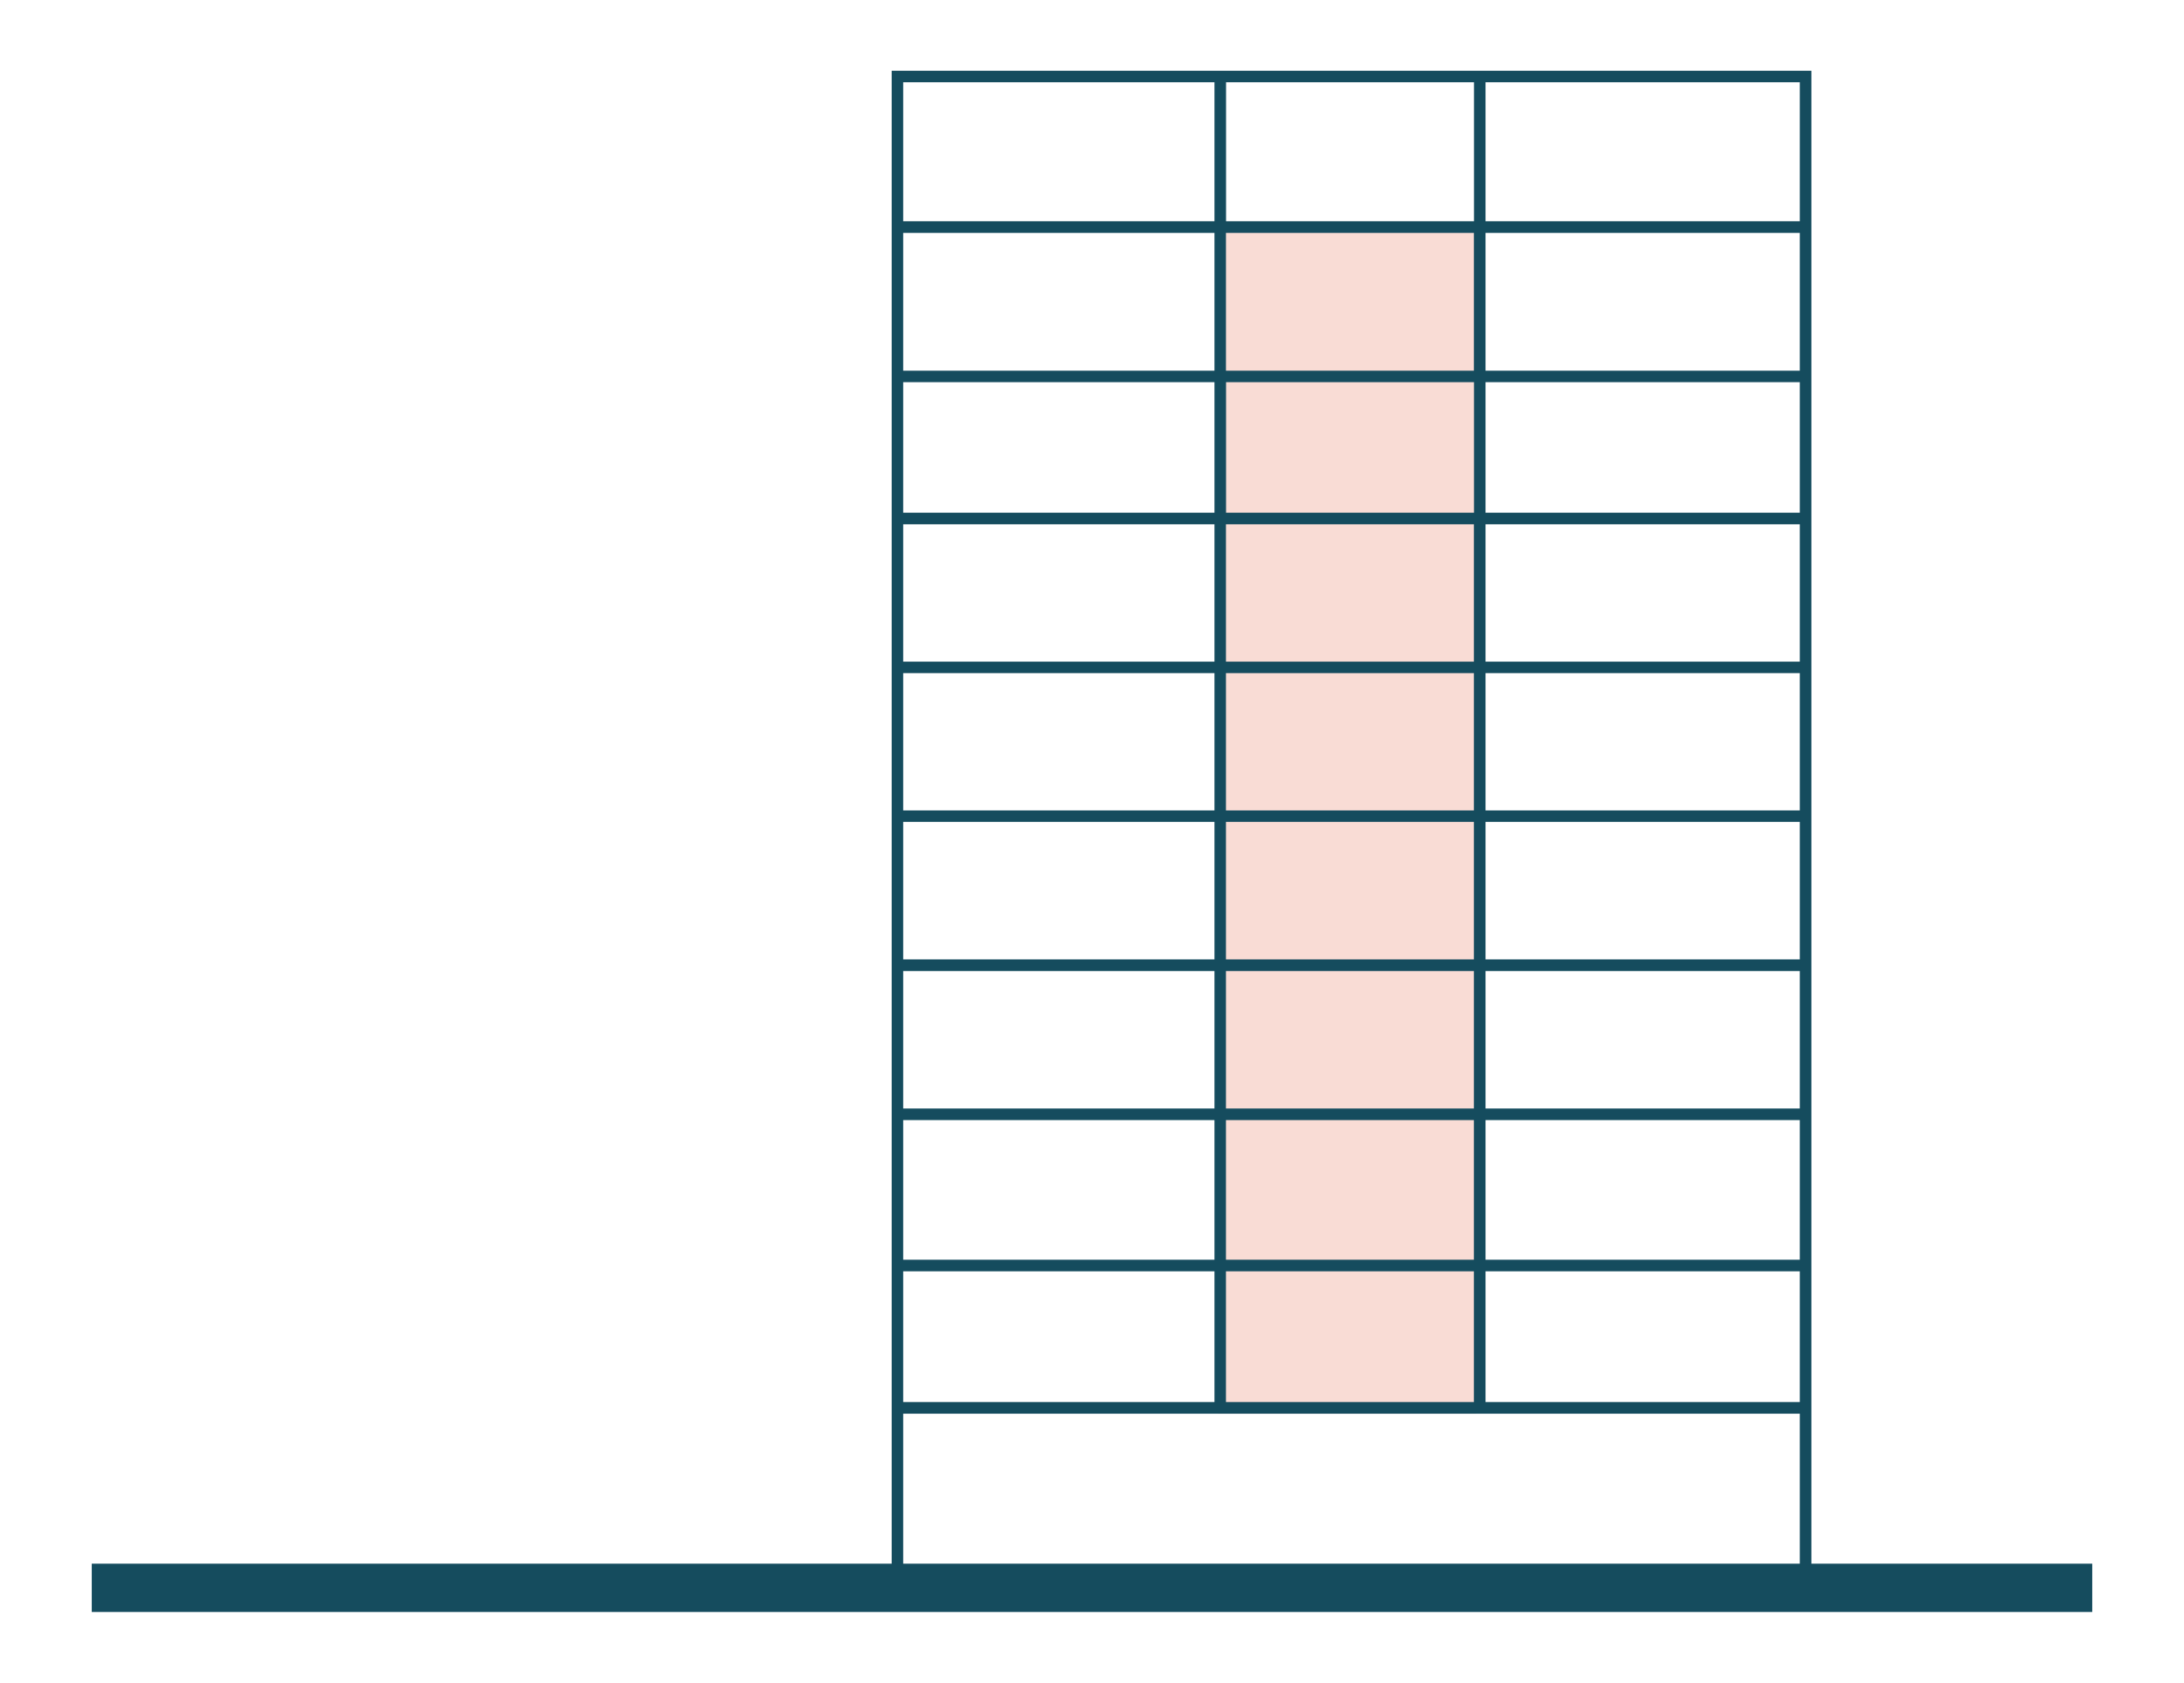
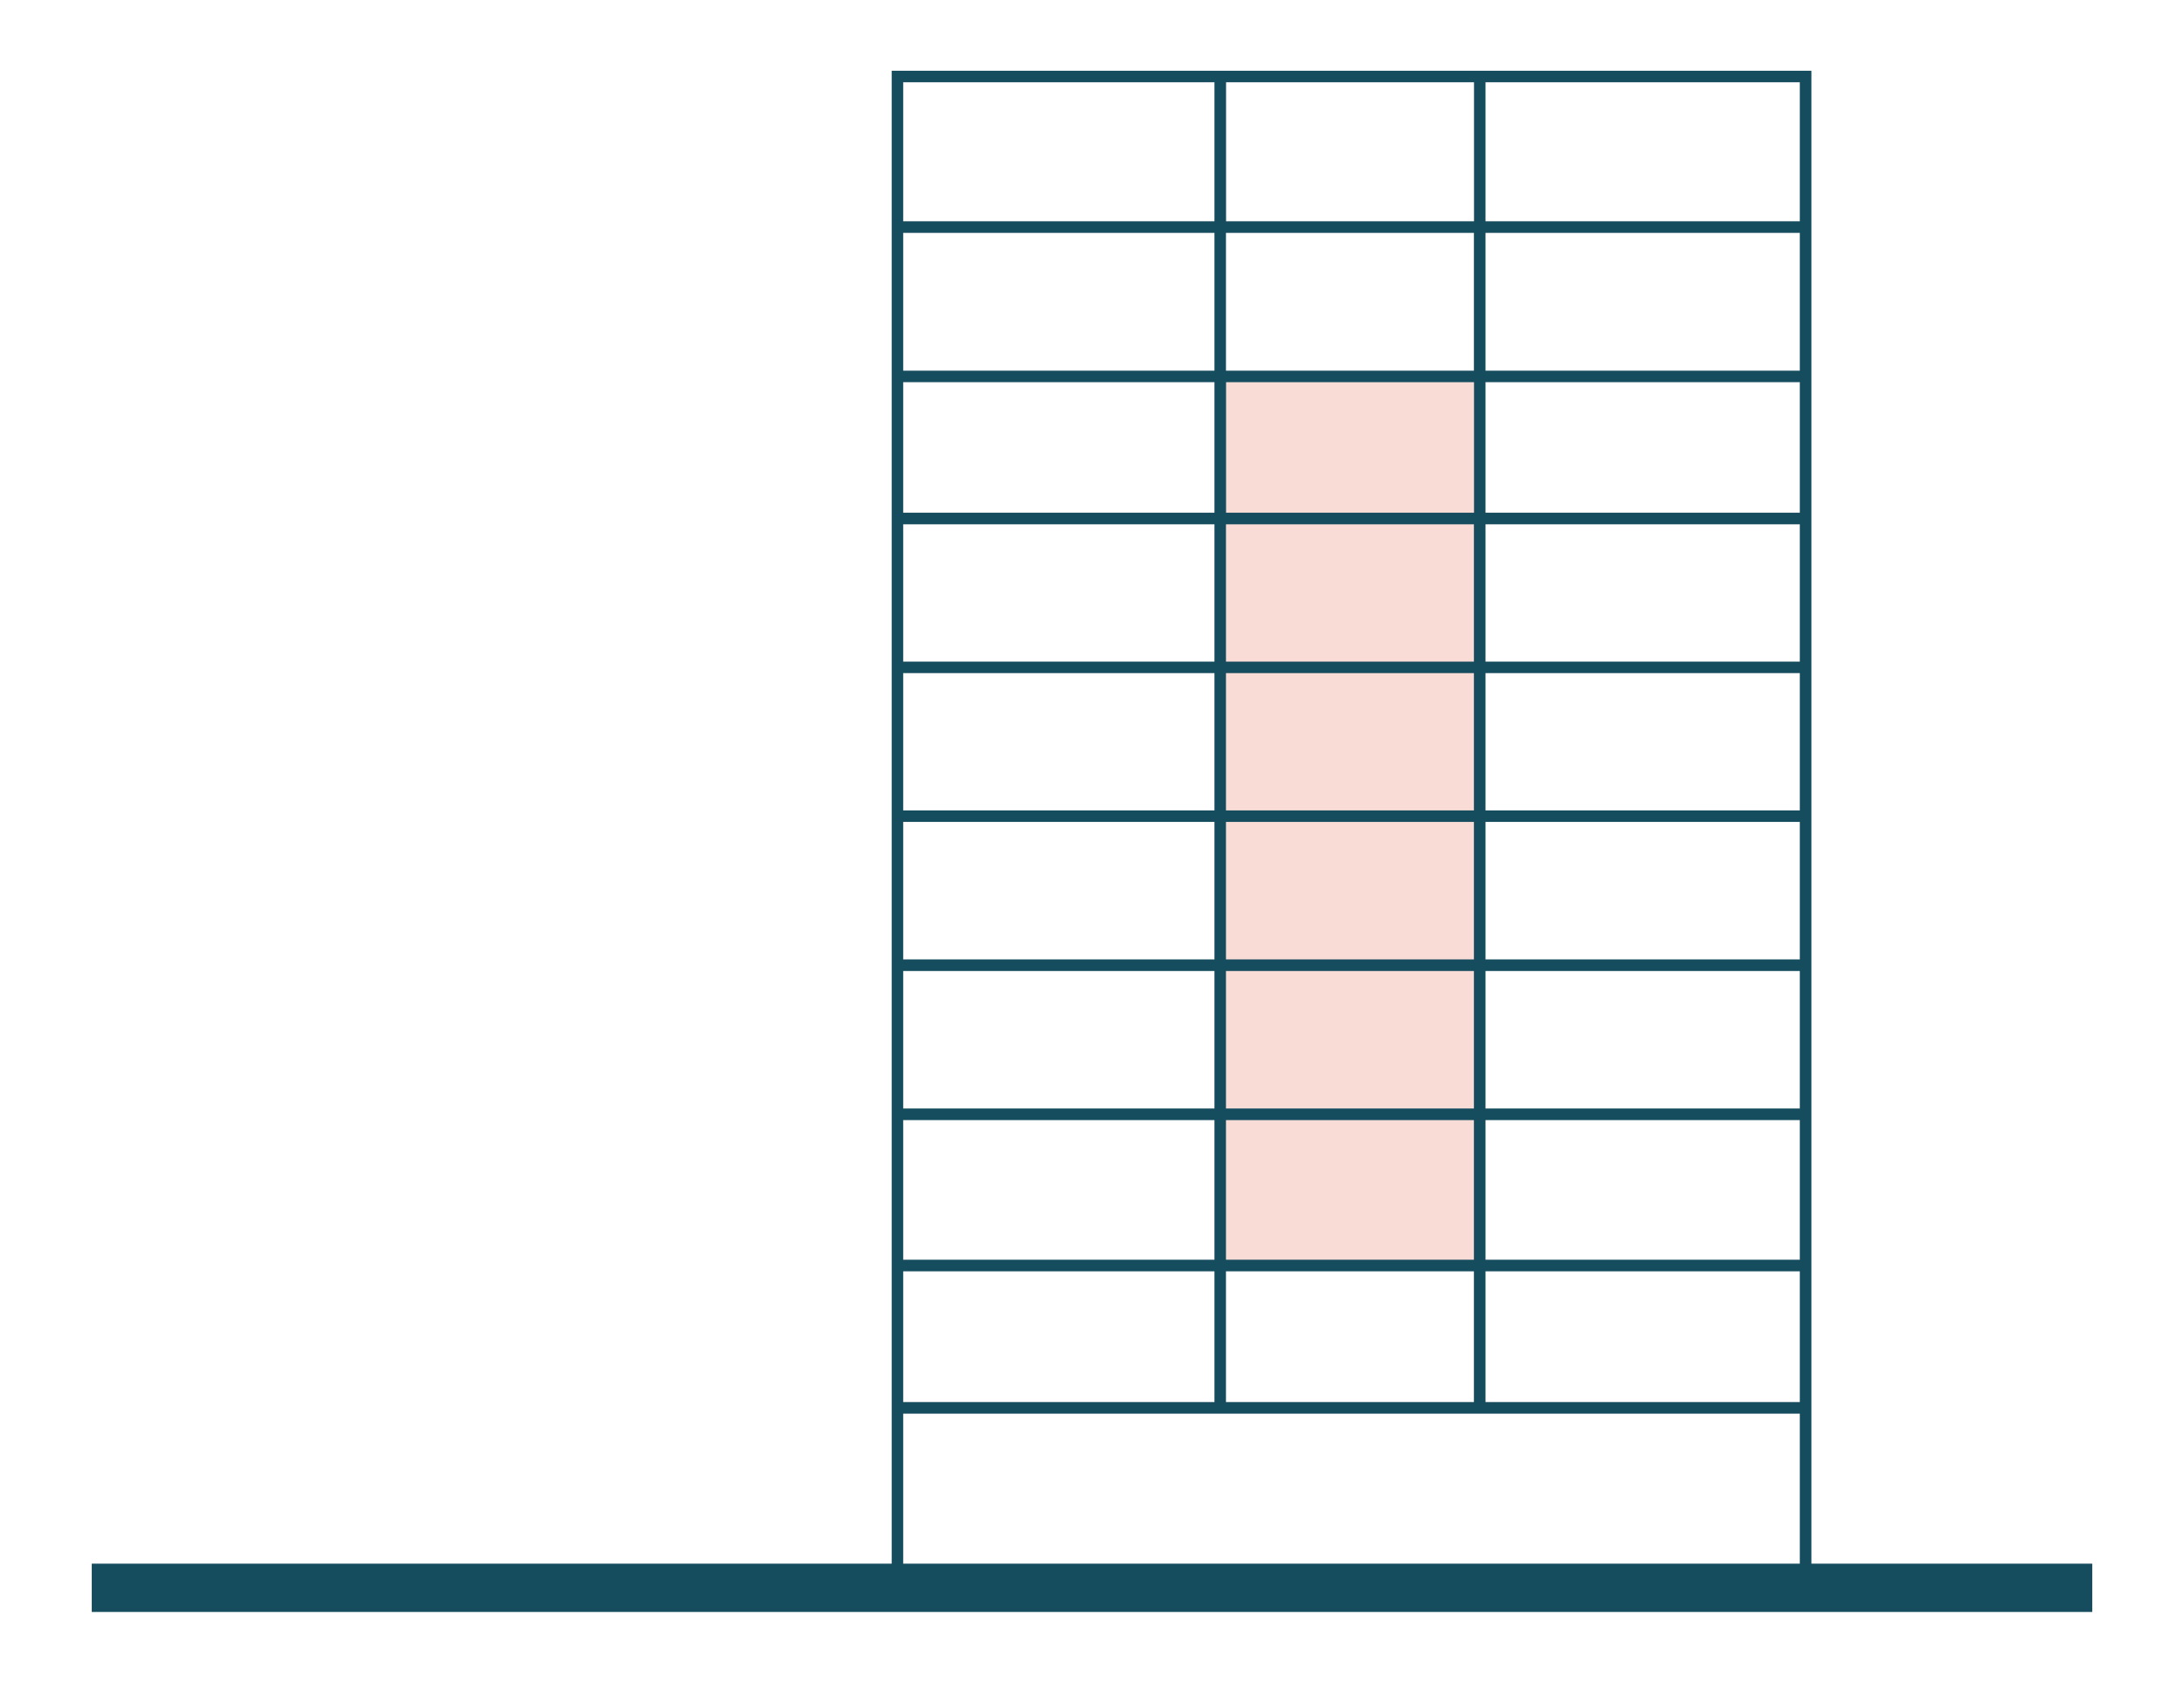
<svg xmlns="http://www.w3.org/2000/svg" version="1.1" id="Layer_1" x="0px" y="0px" viewBox="0 0 216.59 166.91" style="enable-background:new 0 0 216.59 166.91;" xml:space="preserve">
  <style type="text/css">
- 	.st0{fill:#154C5E;}
- 	.st1{fill:#B7625E;}
- 	.st2{fill:#ECECE6;}
- 	.st3{opacity:0.27;fill:#F1A899;}
- 	.st4{fill:none;}
- 	.st5{fill:#F1A899;}
- 	.st6{fill-rule:evenodd;clip-rule:evenodd;fill:#154C5E;}
- 	.st7{opacity:0.41;fill:#F1A899;}
- 	.st8{fill:#F4CD87;}
- 	.st9{fill:none;stroke:#154C5E;stroke-miterlimit:10;}
- 	.st10{opacity:0.24;fill:#B7625E;}
+ 	.st0{opacity:0.41;fill:#F1A899;enable-background:new    ;}
+ 	.st1{fill:#154C5E;}
</style>
  <g>
-     <rect x="120.78" y="22.89" transform="matrix(-1 -1.244091e-09 1.244091e-09 -1 267.1775 163.0907)" class="st7" width="25.62" height="117.3" />
-     <path class="st0" d="M9.1,155.11v4.79h198.39v-4.79h-27.85V7.02l-91.21,0v148.09H9.1z M146.17,23.1v13.67h-24.59V23.1H146.17z    M121.59,21.95V8.16h24.59v13.79H121.59z M89.57,111.11h30.87v13.85H89.57V111.11z M146.17,52.01v13.62h-24.59V52.01H146.17z    M121.59,50.86V37.91h24.59v12.95H121.59z M146.17,66.77v13.62h-24.59V66.77H146.17z M146.17,81.53v13.64h-24.59V81.53H146.17z    M146.17,96.32v13.64h-24.59V96.32H146.17z M146.17,111.11v13.85h-24.59v-13.85H146.17z M89.57,96.32h30.87v13.64H89.57V96.32z    M89.57,81.53h30.87v13.64H89.57V81.53z M89.57,66.77h30.87v13.62H89.57V66.77z M89.57,52.01h30.87v13.62H89.57V52.01z    M89.57,37.91h30.87v12.95H89.57V37.91z M89.57,23.1h30.87v13.67H89.57V23.1z M147.32,23.1h31.17v13.67h-31.17V23.1z M178.49,37.91   v12.95h-31.17V37.91H178.49z M178.49,52.01v13.62h-31.17V52.01H178.49z M178.49,66.77v13.62h-31.17V66.77H178.49z M178.49,81.53   v13.64h-31.17V81.53H178.49z M178.49,96.32v13.64h-31.17V96.32H178.49z M178.49,111.11v13.85h-31.17v-13.85H178.49z M178.49,126.11   v12.97h-31.17v-12.97H178.49z M146.17,139.08h-24.59v-12.97h24.59V139.08z M120.44,139.08H89.57v-12.97h30.87V139.08z M89.57,8.16   h30.87v13.79H89.57V8.16z M178.49,8.16v13.79h-31.17V8.16H178.49z M178.49,155.11H89.57v-14.88h88.92V155.11z" />
+     <rect x="120.78" y="37.33" class="st0" width="25.62" height="88.16" />
+     <path class="st1" d="M9.1,155.11v4.79h198.39v-4.79h-27.85V7.02H88.43v148.09H9.1z M146.17,23.1v13.67h-24.59V23.1H146.17z    M121.59,21.95V8.16h24.59v13.79H121.59z M89.57,111.11h30.87v13.85H89.57V111.11z M146.17,52.01v13.62h-24.59V52.01H146.17z    M121.59,50.86V37.91h24.59v12.95H121.59z M146.17,66.77v13.62h-24.59V66.77H146.17z M146.17,81.53v13.64h-24.59V81.53H146.17z    M146.17,96.32v13.64h-24.59V96.32H146.17z M146.17,111.11v13.85h-24.59v-13.85H146.17z M89.57,96.32h30.87v13.64H89.57V96.32z    M89.57,81.53h30.87v13.64H89.57V81.53z M89.57,66.77h30.87v13.62H89.57V66.77z M89.57,52.01h30.87v13.62H89.57V52.01z    M89.57,37.91h30.87v12.95H89.57V37.91z M89.57,23.1h30.87v13.67H89.57V23.1z M147.32,23.1h31.17v13.67h-31.17V23.1z M178.49,37.91   v12.95h-31.17V37.91H178.49z M178.49,52.01v13.62h-31.17V52.01H178.49z M178.49,66.77v13.62h-31.17V66.77H178.49z M178.49,81.53   v13.64h-31.17V81.53H178.49z M178.49,96.32v13.64h-31.17V96.32H178.49z M178.49,111.11v13.85h-31.17v-13.85H178.49z M178.49,126.11   v12.97h-31.17v-12.97H178.49z M146.17,139.08h-24.59v-12.97h24.59V139.08z M120.44,139.08H89.57v-12.97h30.87V139.08z M89.57,8.16   h30.87v13.79H89.57V8.16z M178.49,8.16v13.79h-31.17V8.16H178.49z M178.49,155.11H89.57v-14.88h88.92L178.49,155.11L178.49,155.11z   " />
  </g>
</svg>
